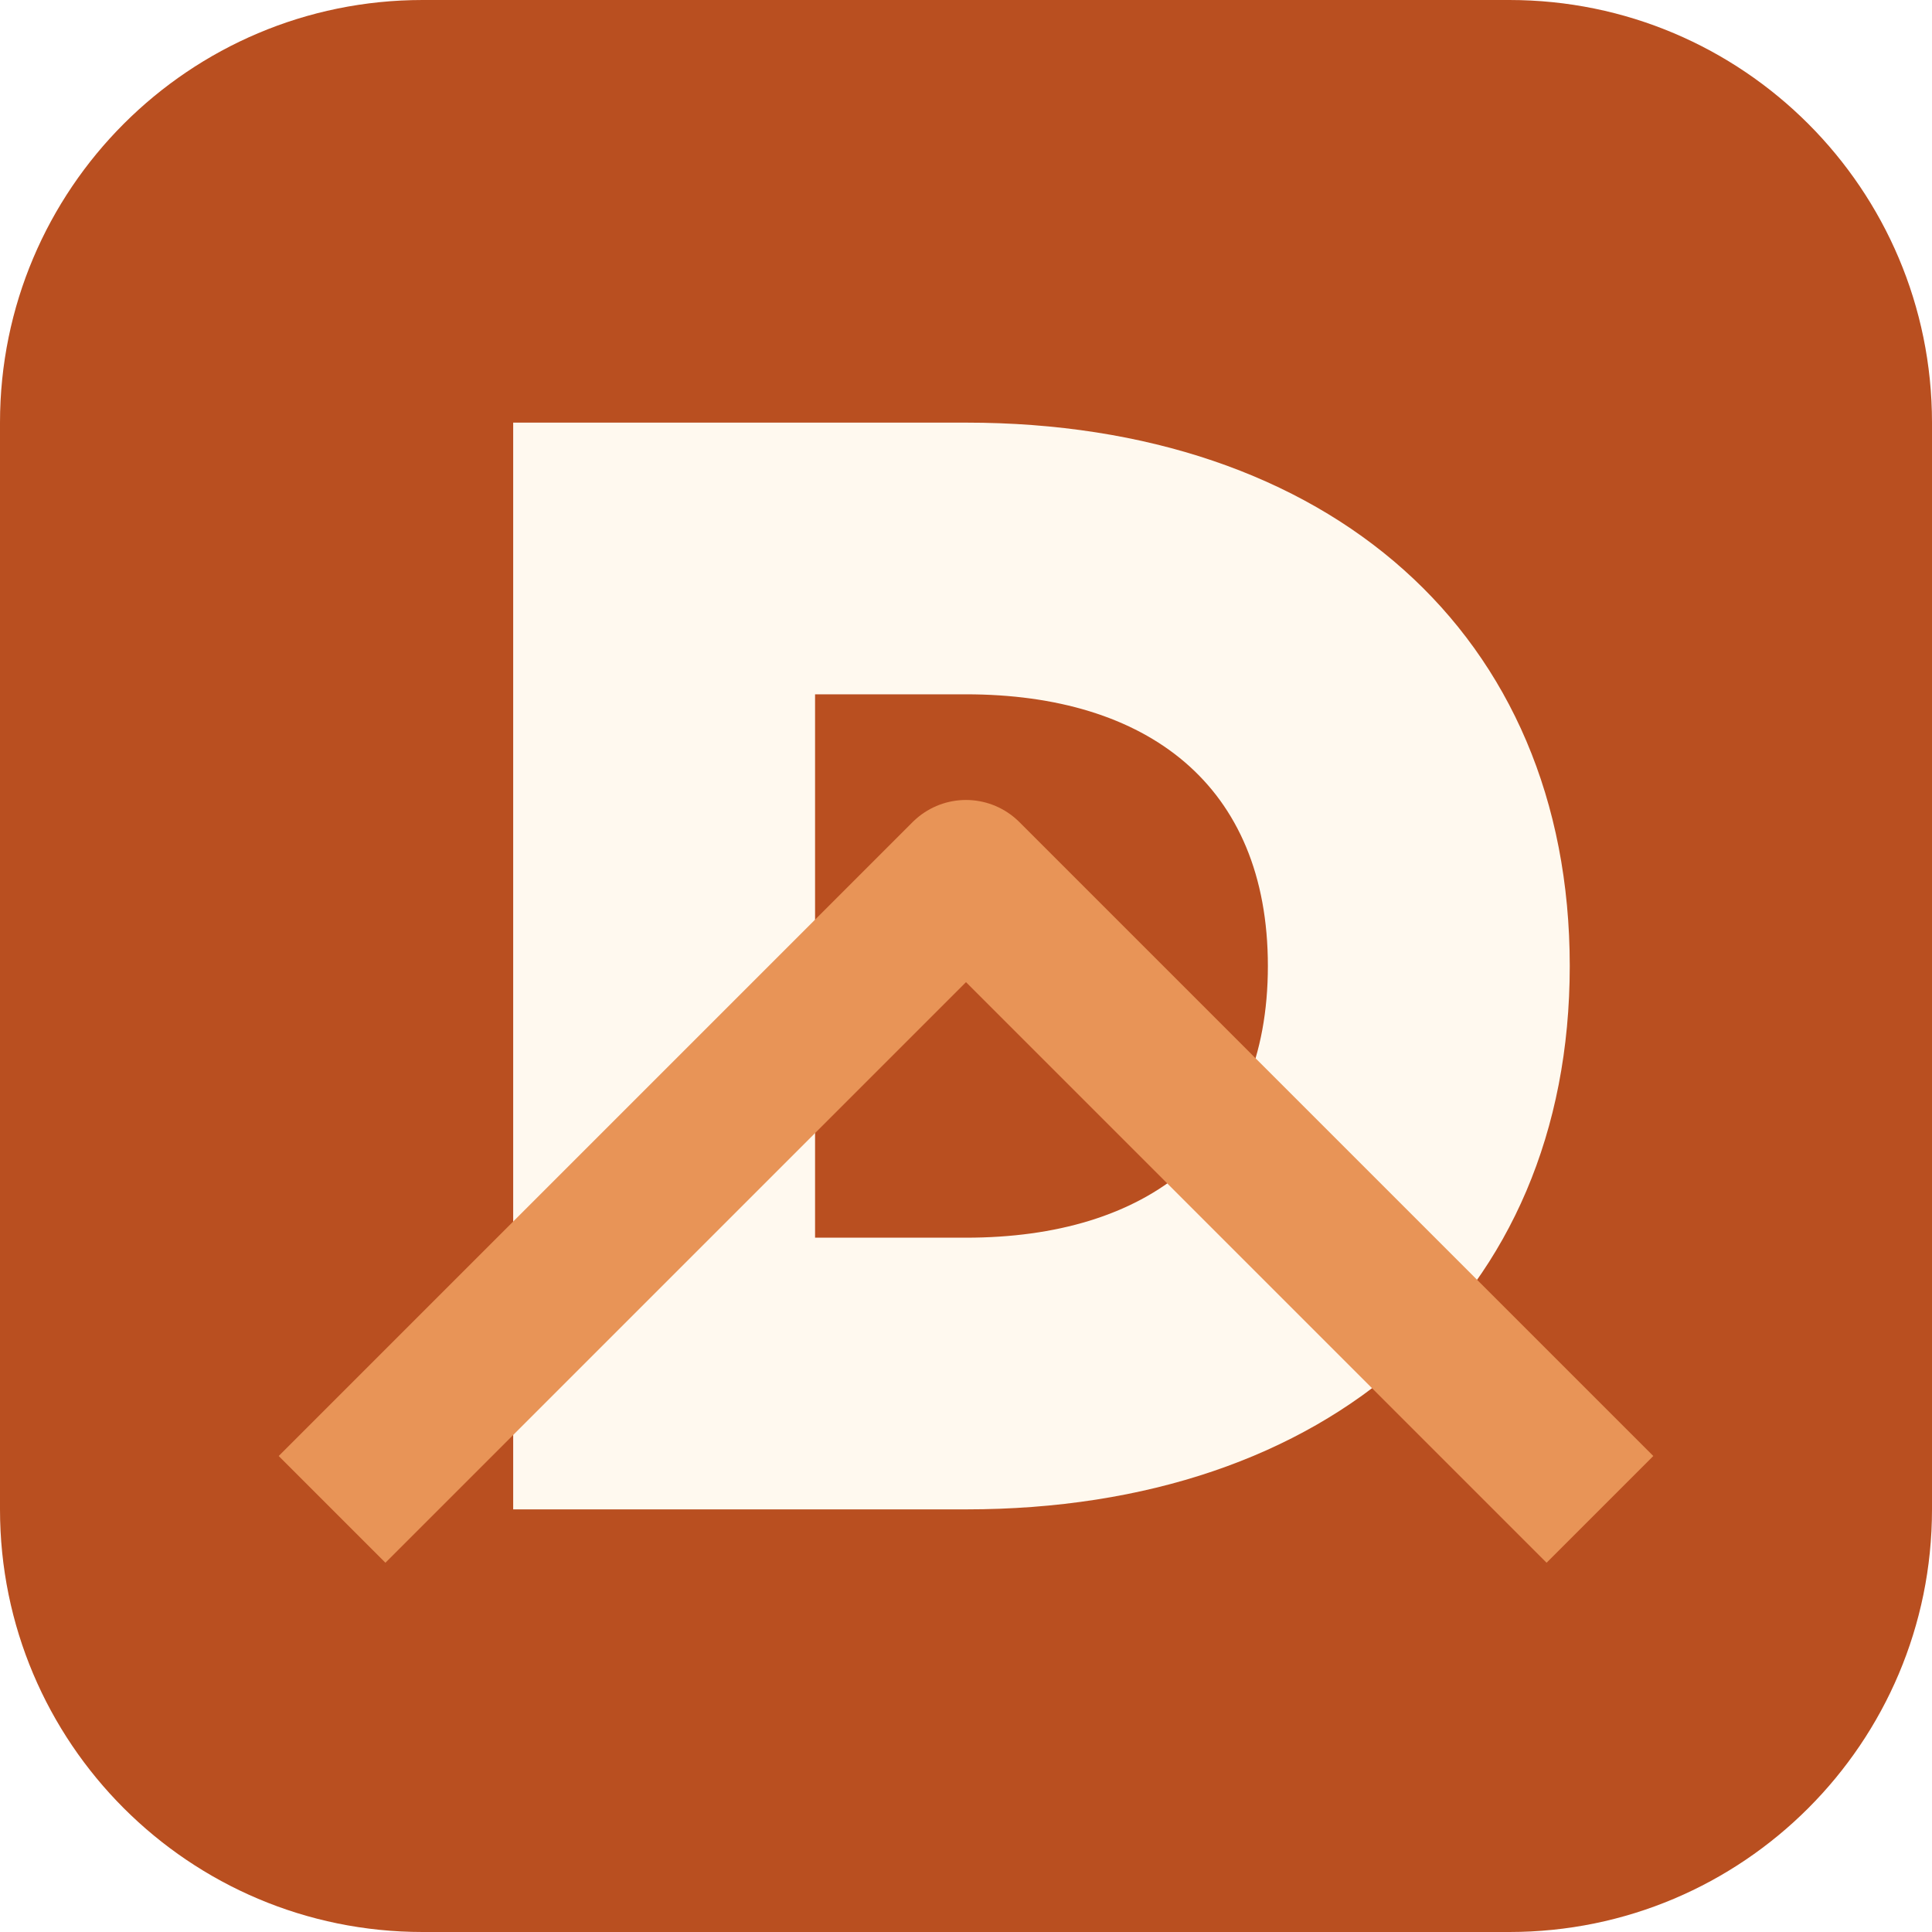
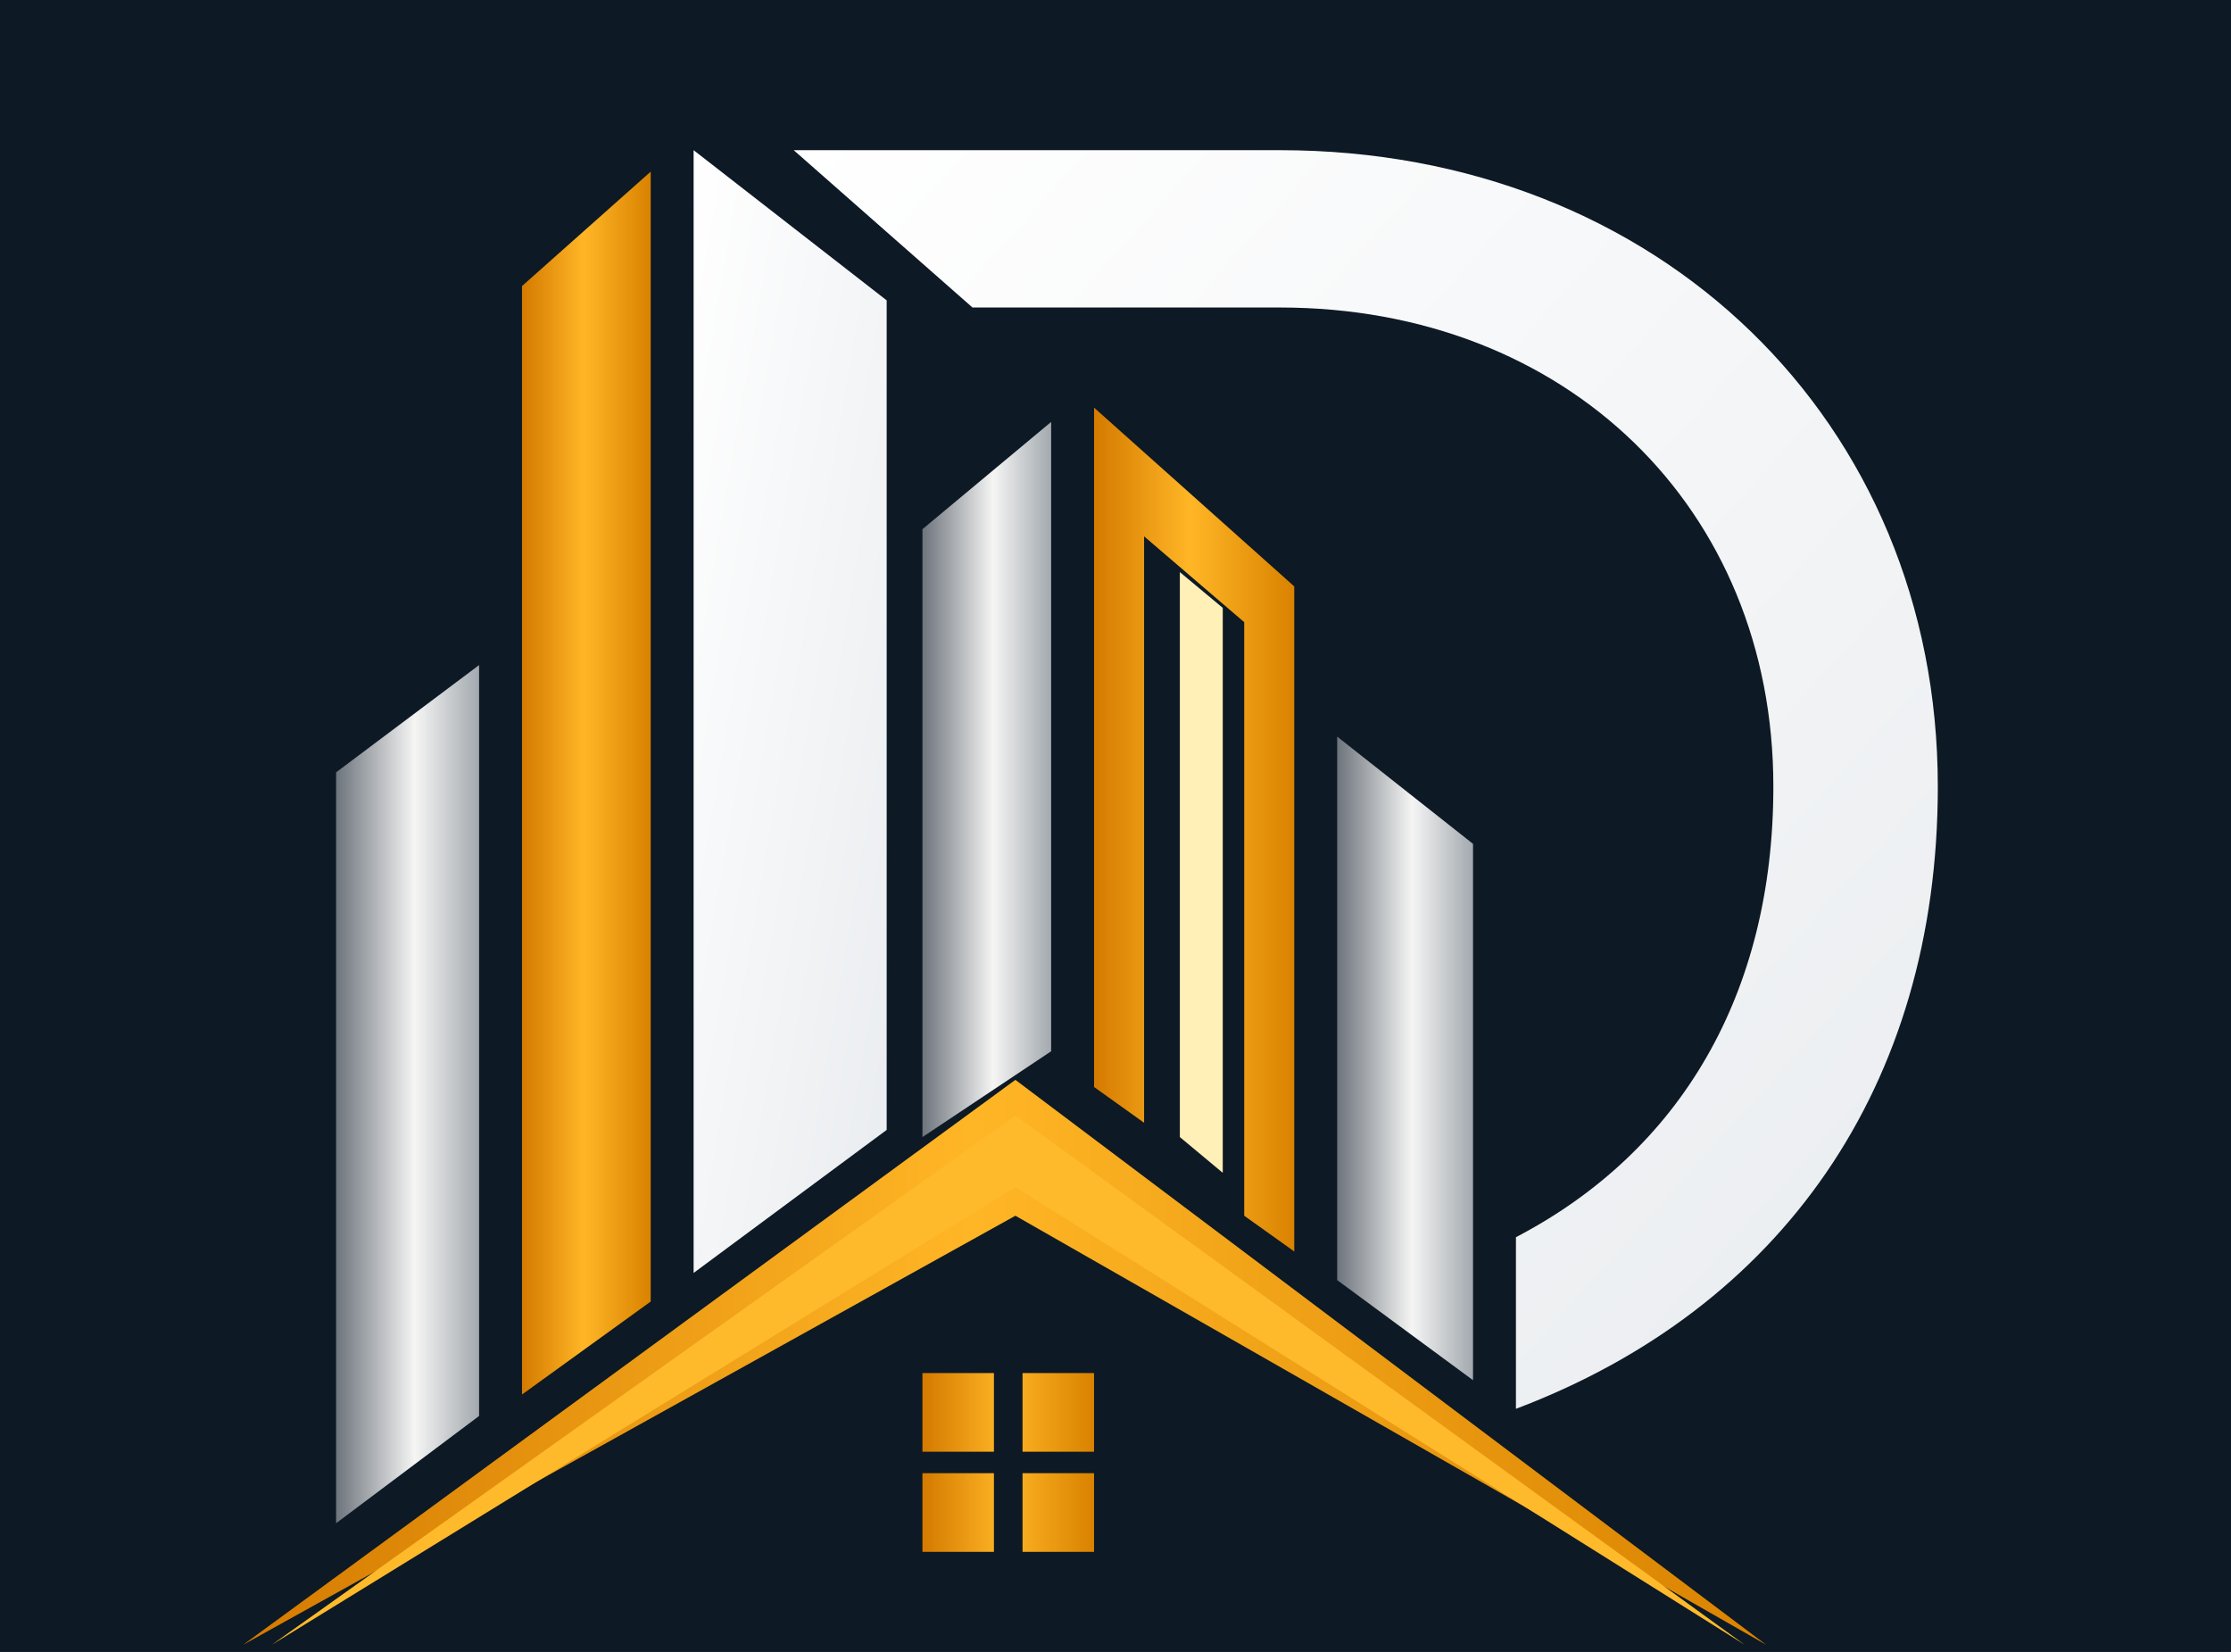
- <svg xmlns="http://www.w3.org/2000/svg" viewBox="0 0 64 64">
-   <rect width="64" height="64" rx="14" fill="#b94f20" />
-   <path d="M17 14h15c12 0 20 7 20 18S44 50 32 50H17V14Zm10 9v18h5c6 0 10-3 10-9s-4-9-10-9h-5Z" fill="#fff9ef" />
-   <path d="M11 50 32 29l21 21" fill="none" stroke="#e89457" stroke-width="5" stroke-linejoin="round" />
+ <svg xmlns="http://www.w3.org/2000/svg" viewBox="0 0 312 231" role="img" aria-labelledby="title">
+   <defs>
+     <linearGradient id="white" x1="0" y1="0" x2="1" y2="1">
+       <stop stop-color="#fff" />
+       <stop offset="1" stop-color="#e9ecef" />
+     </linearGradient>
+     <linearGradient id="silver" x1="0" y1="0" x2="1" y2="0">
+       <stop stop-color="#6d747c" />
+       <stop offset=".55" stop-color="#f5f5f4" />
+       <stop offset="1" stop-color="#a3a9af" />
+     </linearGradient>
+     <linearGradient id="gold" x1="0" y1="0" x2="1" y2="0">
+       <stop stop-color="#d47a00" />
+       <stop offset=".48" stop-color="#ffb626" />
+       <stop offset="1" stop-color="#d98200" />
+     </linearGradient>
+   </defs>
+   <rect width="312" height="231" fill="#0d1924" />
+   <path d="M111 21h68c53 0 92 38 92 89 0 42-22 73-59 87v-24c23-12 36-34 36-63 0-39-29-67-69-67h-43Z" fill="url(#white)" />
+   <path d="M97 21l27 21v116l-27 20Z" fill="url(#white)" />
+   <path d="M73 40 91 24v158l-18 13Z" fill="url(#gold)" />
+   <path d="M47 108 67 93v105l-20 15Z" fill="url(#silver)" />
+   <path d="M129 74 147 59v88l-18 12Z" fill="url(#silver)" />
+   <path d="M153 57 181 82v93l-7-5V87l-14-12v82l-7-5Z" fill="url(#gold)" />
+   <path d="M165 80 171 85v79l-6-5Z" fill="#fff0b7" />
+   <path d="M187 103 206 118v75l-19-14Z" fill="url(#silver)" />
+   <path d="m34 230 108-79 105 79-105-60Z" fill="url(#gold)" />
+   <path d="m38 230 104-74 102 74-102-64Z" fill="#ffba2c" />
+   <path d="m47 230 95-59 95 59Z" fill="#0d1924" />
+   <path d="M129 192h10v11h-10Zm14 0h10v11h-10Zm-14 14h10v11h-10Zm14 0h10v11h-10Z" fill="url(#gold)" />
</svg>
